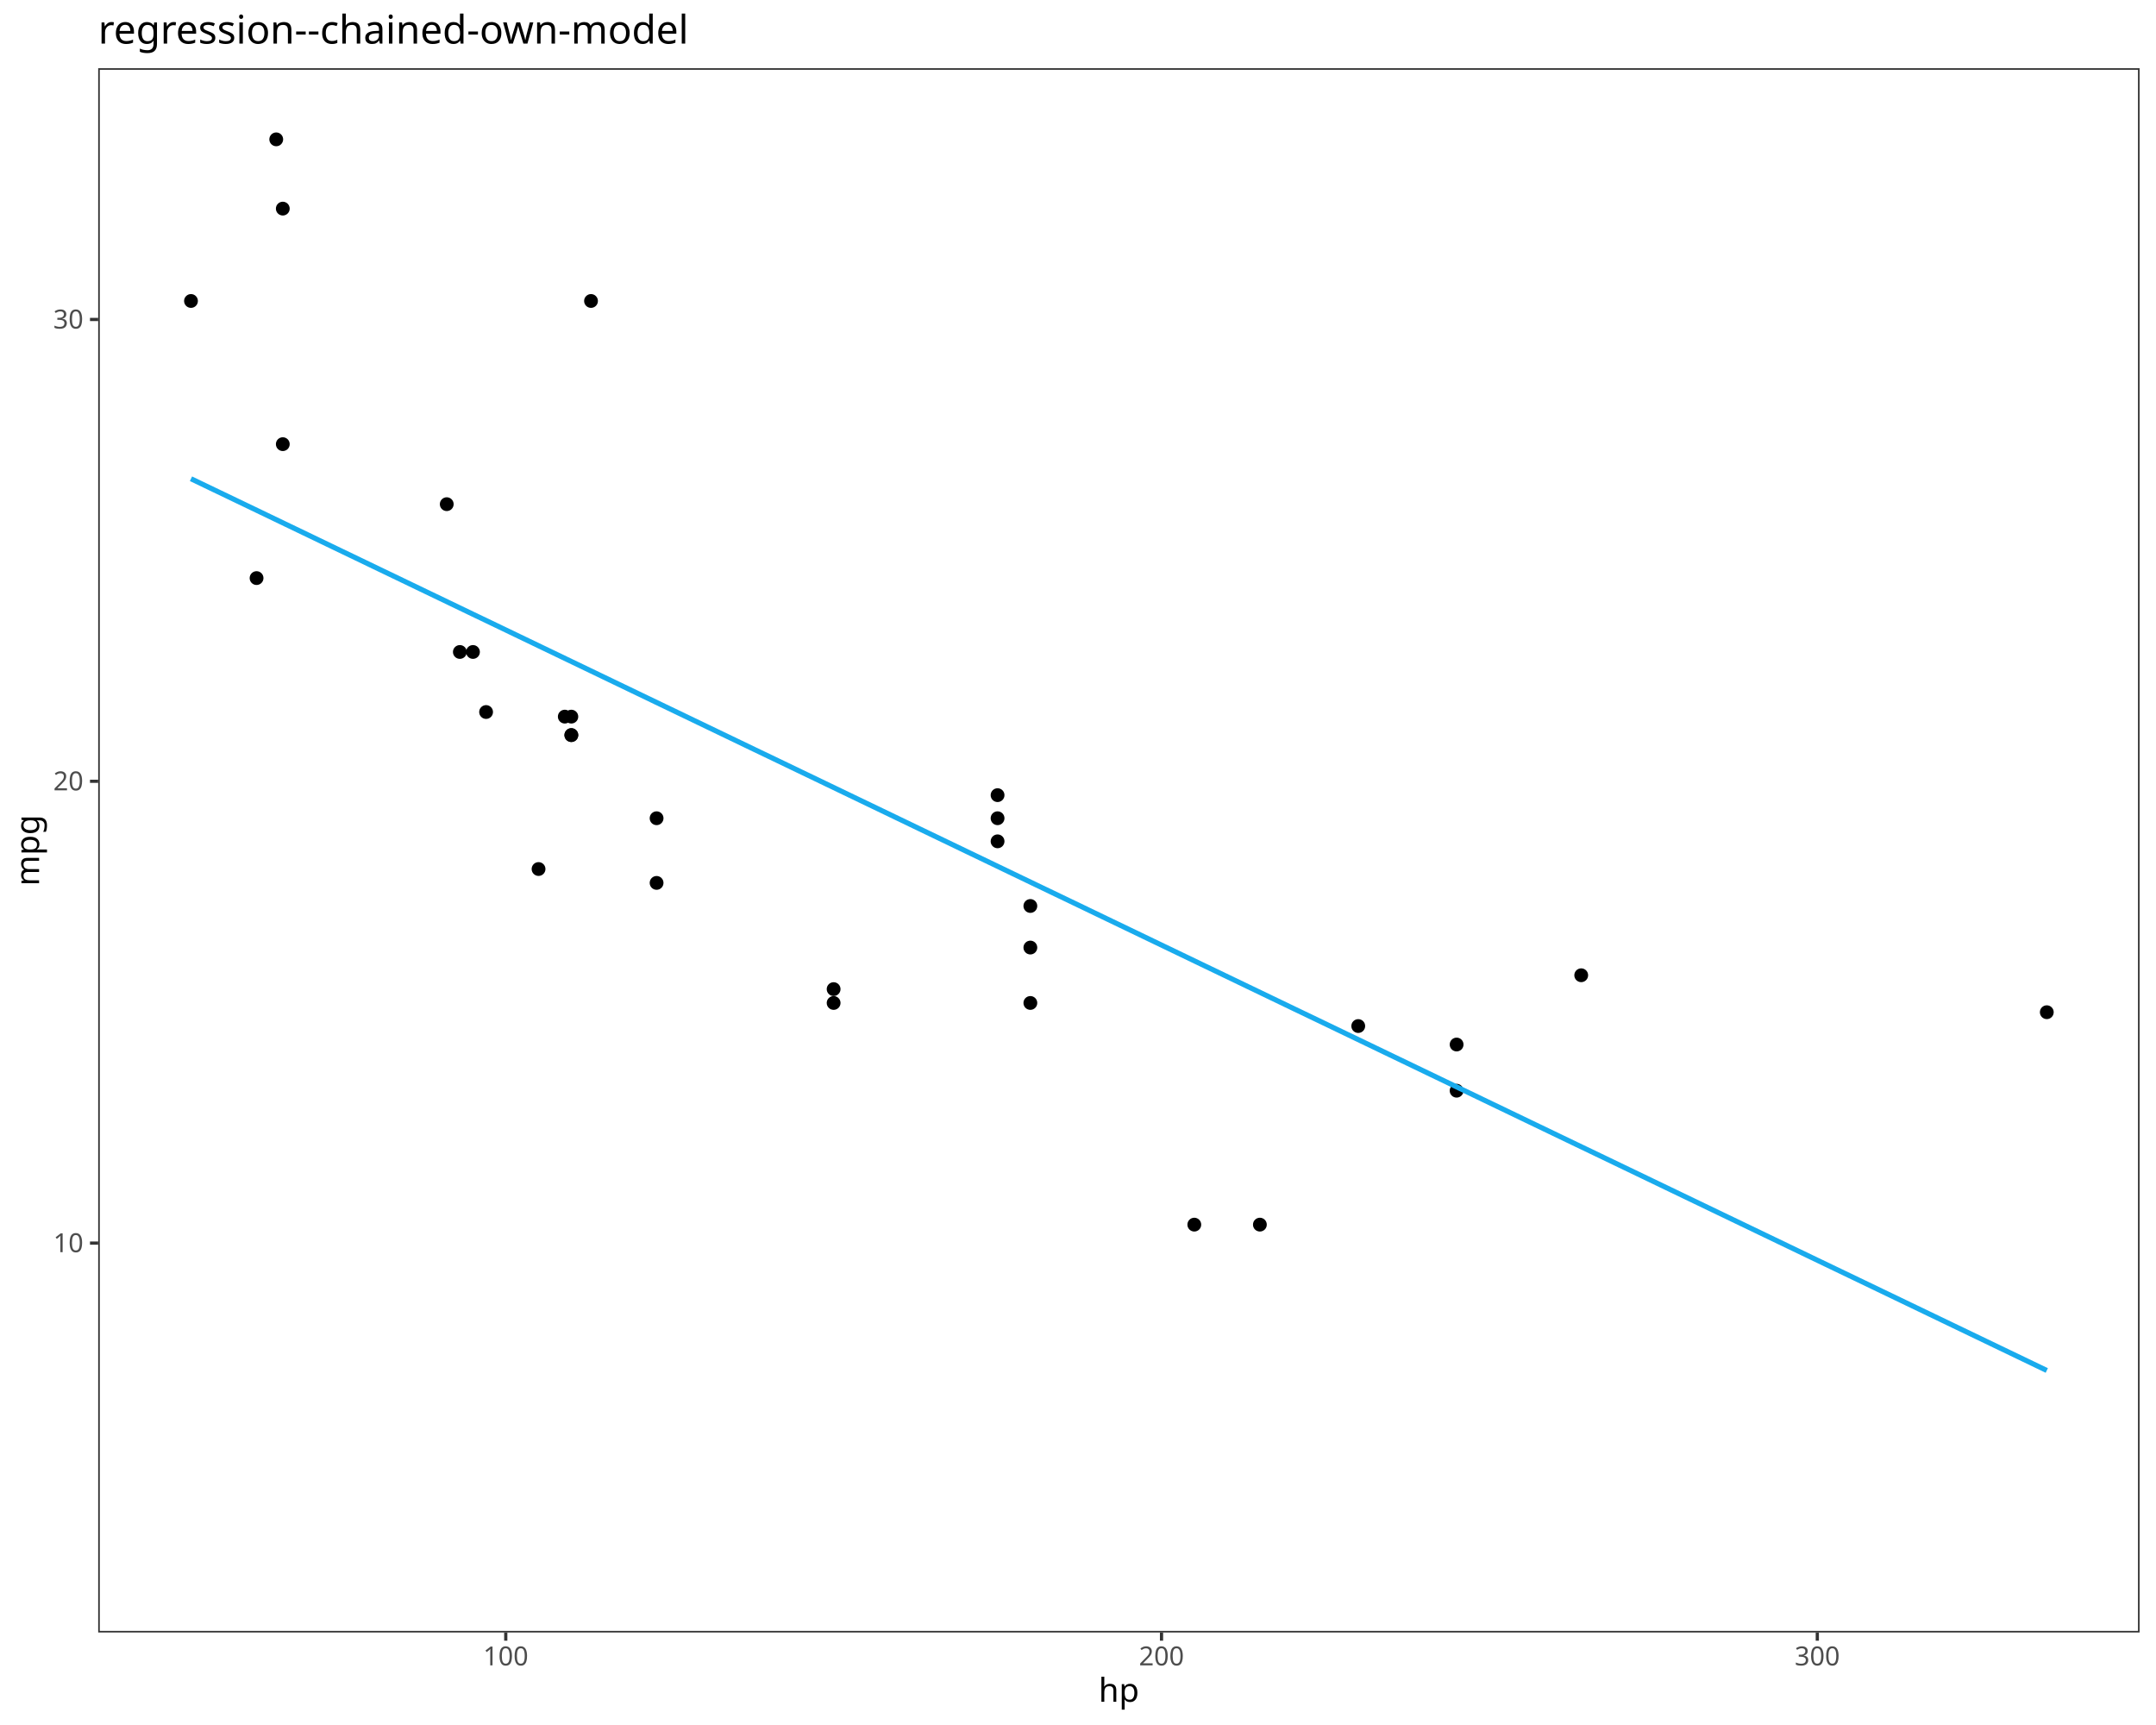
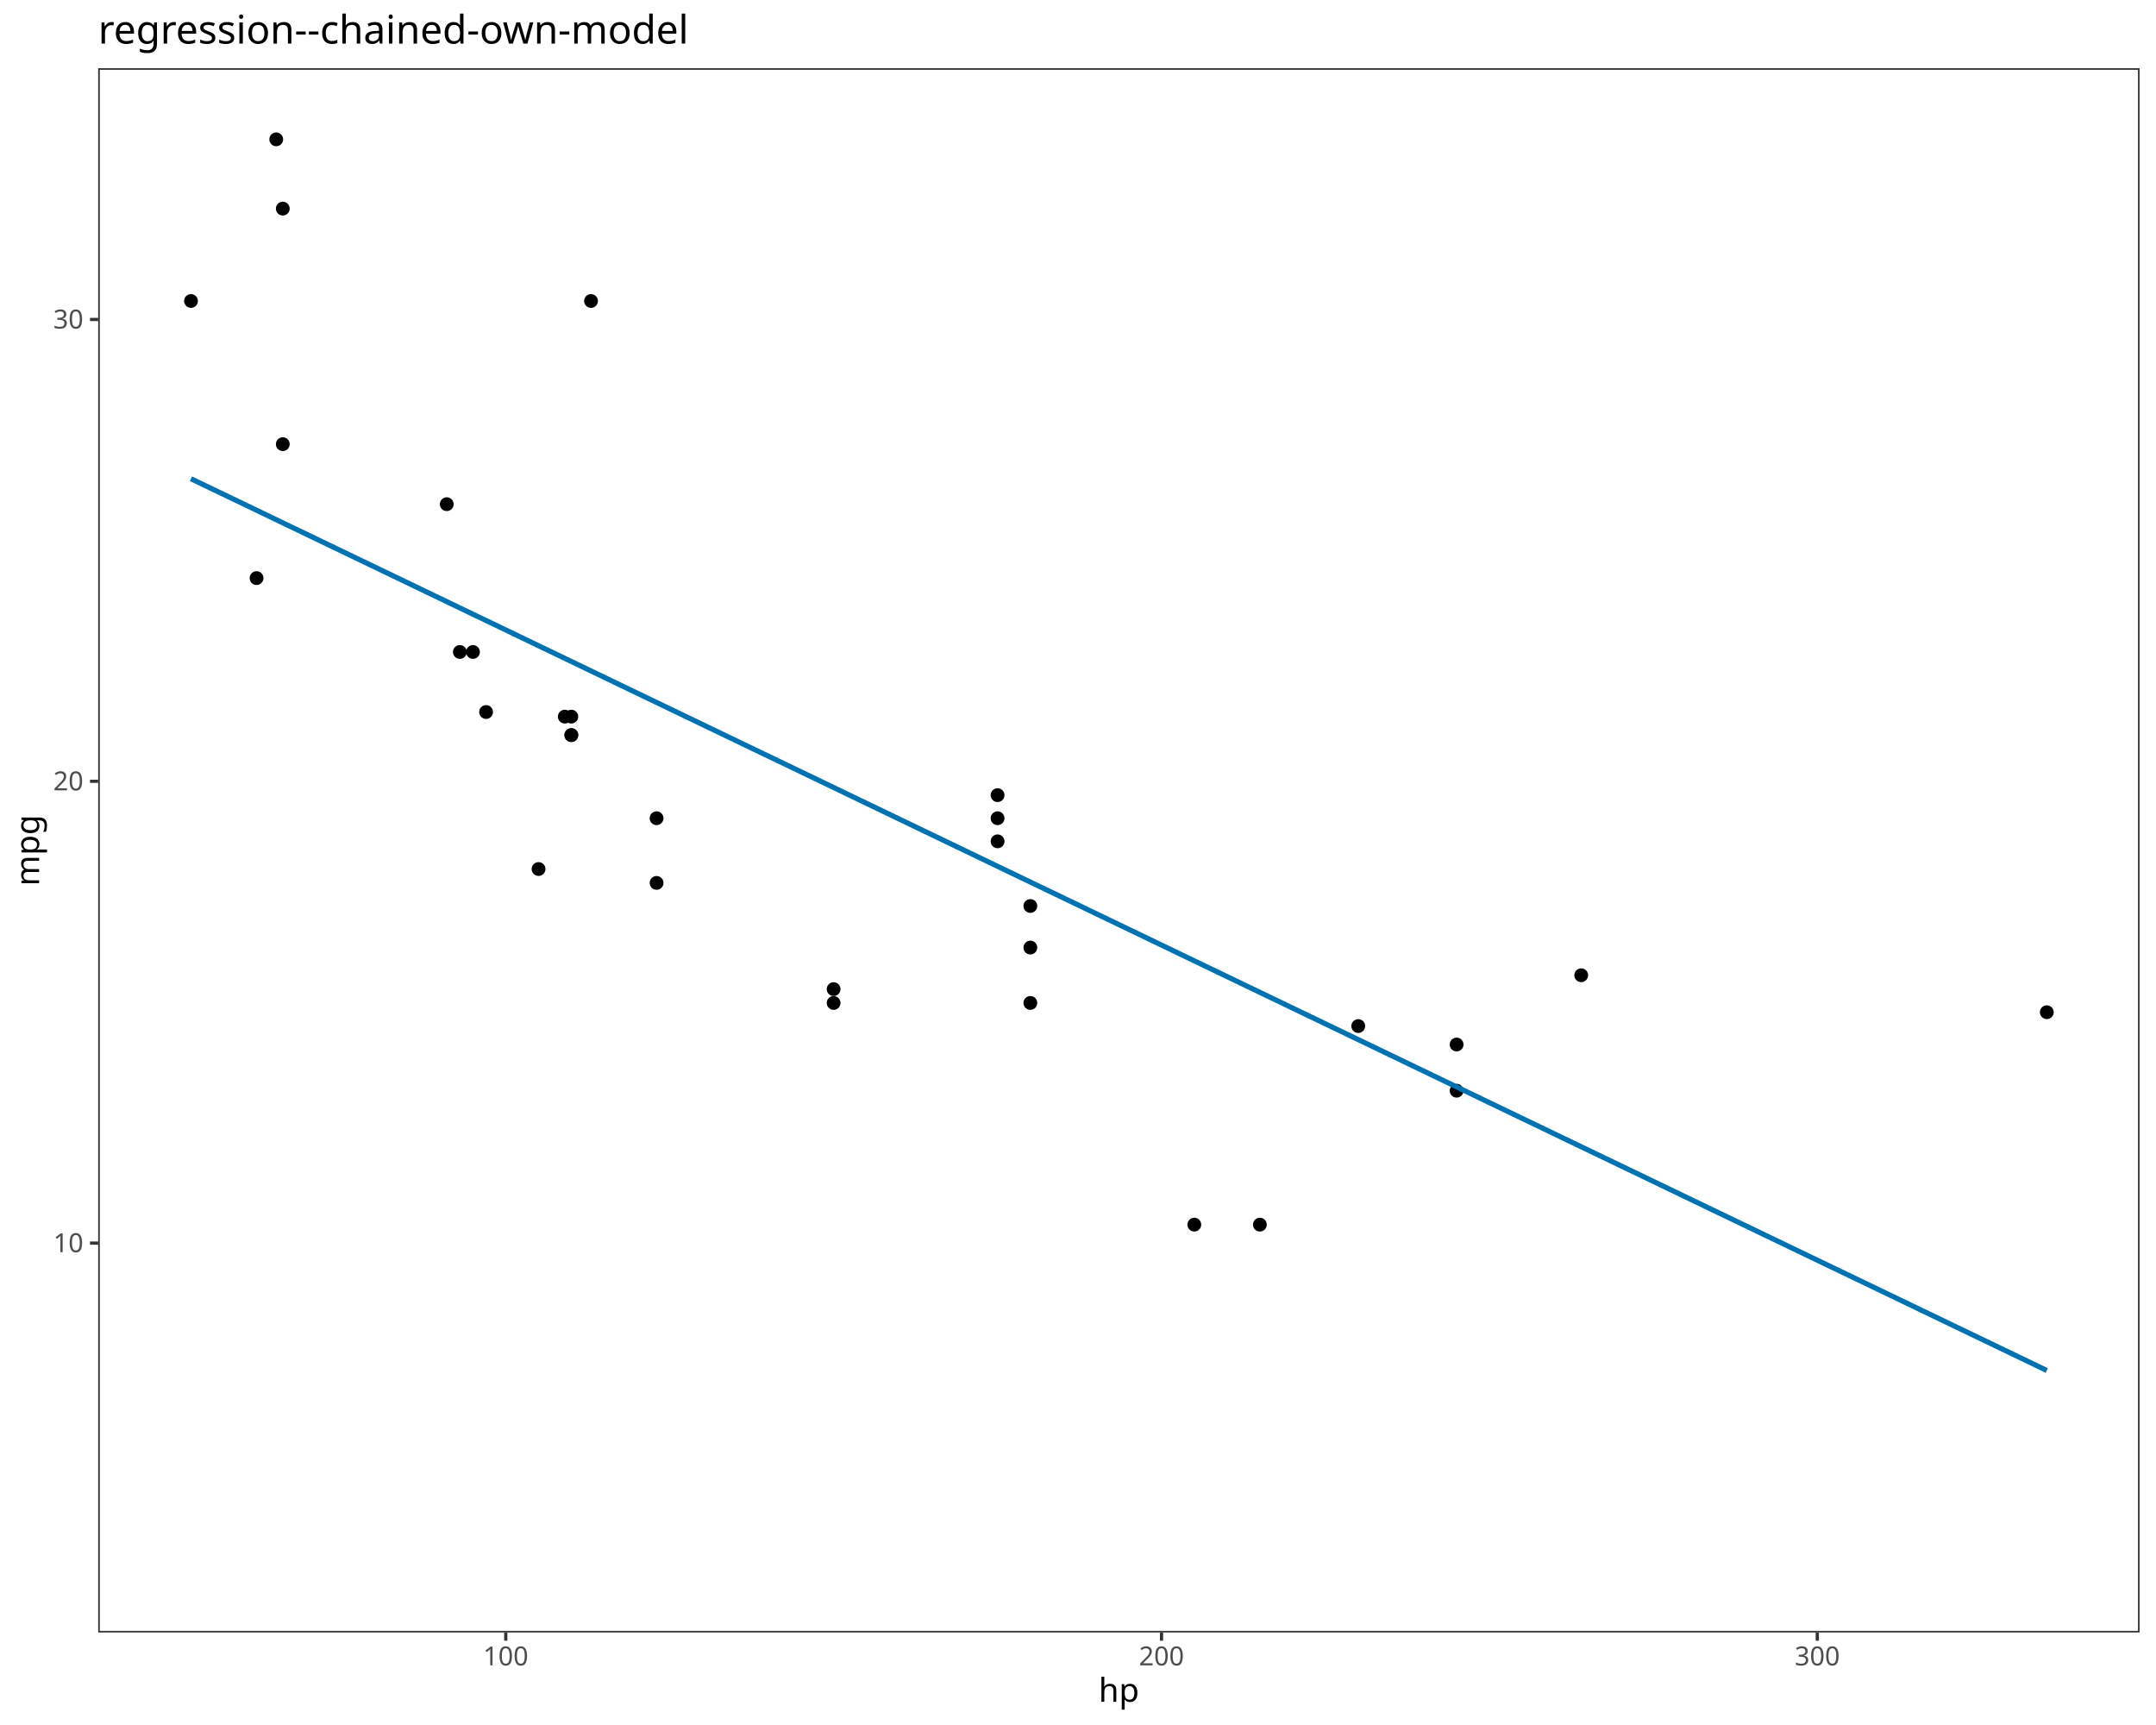
<svg xmlns="http://www.w3.org/2000/svg" class="svglite" data-engine-version="2.0" width="720.00pt" height="576.00pt" viewBox="0 0 720.00 576.00">
  <defs>
    <style type="text/css">
    .svglite line, .svglite polyline, .svglite polygon, .svglite path, .svglite rect, .svglite circle {
      fill: none;
      stroke: #000000;
      stroke-linecap: round;
      stroke-linejoin: round;
      stroke-miterlimit: 10.00;
    }
  </style>
  </defs>
  <rect width="100%" height="100%" style="stroke: none; fill: #FFFFFF;" />
  <defs>
    <clipPath id="cpMC4wMHw3MjAuMDB8MC4wMHw1NzYuMDA=">
      <rect x="0.00" y="0.00" width="720.00" height="576.00" />
    </clipPath>
  </defs>
  <g clip-path="url(#cpMC4wMHw3MjAuMDB8MC4wMHw1NzYuMDA=)">
    <rect x="0.00" y="0.00" width="720.00" height="576.00" style="stroke-width: 1.07; stroke: #FFFFFF; fill: #FFFFFF;" />
  </g>
  <defs>
    <clipPath id="cpMzIuNzl8NzE0LjUyfDIyLjc4fDU0NS4xMQ==">
      <rect x="32.79" y="22.78" width="681.73" height="522.33" />
    </clipPath>
  </defs>
  <g clip-path="url(#cpMzIuNzl8NzE0LjUyfDIyLjc4fDU0NS4xMQ==)">
    <rect x="32.79" y="22.78" width="681.73" height="522.33" style="stroke-width: 1.07; stroke: none; fill: #FFFFFF;" />
    <circle cx="190.80" cy="245.46" r="1.95" style="stroke-width: 0.71; fill: #000000;" />
    <circle cx="190.80" cy="245.46" r="1.95" style="stroke-width: 0.71; fill: #000000;" />
    <circle cx="153.57" cy="217.70" r="1.95" style="stroke-width: 0.71; fill: #000000;" />
    <circle cx="190.80" cy="239.29" r="1.95" style="stroke-width: 0.71; fill: #000000;" />
    <circle cx="333.14" cy="280.93" r="1.95" style="stroke-width: 0.71; fill: #000000;" />
    <circle cx="179.85" cy="290.18" r="1.95" style="stroke-width: 0.71; fill: #000000;" />
    <circle cx="486.44" cy="348.78" r="1.95" style="stroke-width: 0.71; fill: #000000;" />
    <circle cx="85.68" cy="193.03" r="1.95" style="stroke-width: 0.71; fill: #000000;" />
    <circle cx="157.95" cy="217.70" r="1.95" style="stroke-width: 0.71; fill: #000000;" />
    <circle cx="219.27" cy="273.22" r="1.95" style="stroke-width: 0.71; fill: #000000;" />
    <circle cx="219.27" cy="294.81" r="1.95" style="stroke-width: 0.71; fill: #000000;" />
    <circle cx="344.09" cy="316.40" r="1.95" style="stroke-width: 0.71; fill: #000000;" />
    <circle cx="344.09" cy="302.52" r="1.95" style="stroke-width: 0.71; fill: #000000;" />
    <circle cx="344.09" cy="334.90" r="1.95" style="stroke-width: 0.71; fill: #000000;" />
    <circle cx="398.84" cy="408.92" r="1.95" style="stroke-width: 0.71; fill: #000000;" />
    <circle cx="420.74" cy="408.92" r="1.95" style="stroke-width: 0.71; fill: #000000;" />
    <circle cx="453.59" cy="342.61" r="1.95" style="stroke-width: 0.71; fill: #000000;" />
    <circle cx="94.44" cy="69.66" r="1.95" style="stroke-width: 0.71; fill: #000000;" />
    <circle cx="63.78" cy="100.50" r="1.95" style="stroke-width: 0.71; fill: #000000;" />
    <circle cx="92.25" cy="46.53" r="1.95" style="stroke-width: 0.71; fill: #000000;" />
    <circle cx="162.33" cy="237.75" r="1.95" style="stroke-width: 0.71; fill: #000000;" />
    <circle cx="278.39" cy="330.28" r="1.95" style="stroke-width: 0.71; fill: #000000;" />
    <circle cx="278.39" cy="334.90" r="1.95" style="stroke-width: 0.71; fill: #000000;" />
    <circle cx="486.44" cy="364.20" r="1.95" style="stroke-width: 0.71; fill: #000000;" />
    <circle cx="333.14" cy="273.22" r="1.95" style="stroke-width: 0.71; fill: #000000;" />
    <circle cx="94.44" cy="148.31" r="1.95" style="stroke-width: 0.71; fill: #000000;" />
    <circle cx="149.19" cy="168.35" r="1.95" style="stroke-width: 0.71; fill: #000000;" />
    <circle cx="197.37" cy="100.50" r="1.95" style="stroke-width: 0.71; fill: #000000;" />
    <circle cx="528.05" cy="325.65" r="1.95" style="stroke-width: 0.71; fill: #000000;" />
    <circle cx="333.14" cy="265.51" r="1.95" style="stroke-width: 0.71; fill: #000000;" />
    <circle cx="683.53" cy="337.99" r="1.95" style="stroke-width: 0.71; fill: #000000;" />
    <circle cx="188.61" cy="239.29" r="1.95" style="stroke-width: 0.71; fill: #000000;" />
-     <polyline points="63.78,159.86 71.63,163.63 79.47,167.39 87.32,171.16 95.16,174.93 103.01,178.70 110.85,182.47 118.70,186.24 126.54,190.01 134.39,193.78 142.23,197.55 150.08,201.32 157.92,205.09 165.77,208.85 173.61,212.62 181.46,216.39 189.30,220.16 197.15,223.93 204.99,227.70 212.84,231.47 220.68,235.24 228.53,239.01 236.37,242.78 244.22,246.55 252.06,250.32 259.91,254.08 267.75,257.85 275.60,261.62 283.44,265.39 291.29,269.16 299.13,272.93 306.97,276.70 314.82,280.47 322.66,284.24 330.51,288.01 338.35,291.78 346.20,295.55 354.04,299.31 361.89,303.08 369.73,306.85 377.58,310.62 385.42,314.39 393.27,318.16 401.11,321.93 408.96,325.70 416.80,329.47 424.65,333.24 432.49,337.01 440.34,340.77 448.18,344.54 456.03,348.31 463.87,352.08 471.72,355.85 479.56,359.62 487.41,363.39 495.25,367.16 503.10,370.93 510.94,374.70 518.79,378.47 526.63,382.24 534.48,386.00 542.32,389.77 550.17,393.54 558.01,397.31 565.86,401.08 573.70,404.85 581.55,408.62 589.39,412.39 597.24,416.16 605.08,419.93 612.93,423.70 620.77,427.46 628.62,431.23 636.46,435.00 644.31,438.77 652.15,442.54 660.00,446.31 667.84,450.08 675.69,453.85 683.53,457.62 " style="stroke-width: 1.71; stroke: #19ABED; stroke-linecap: butt;" />
+     <polyline points="63.78,159.86 71.63,163.63 79.47,167.39 87.32,171.16 95.16,174.93 103.01,178.70 110.85,182.47 118.70,186.24 126.54,190.01 134.39,193.78 142.23,197.55 150.08,201.32 157.92,205.09 165.77,208.85 173.61,212.62 181.46,216.39 189.30,220.16 197.15,223.93 204.99,227.70 212.84,231.47 220.68,235.24 228.53,239.01 236.37,242.78 244.22,246.55 252.06,250.32 259.91,254.08 267.75,257.85 275.60,261.62 283.44,265.39 291.29,269.16 299.13,272.93 306.97,276.70 314.82,280.47 322.66,284.24 330.51,288.01 338.35,291.78 346.20,295.55 354.04,299.31 361.89,303.08 369.73,306.85 377.58,310.62 385.42,314.39 393.27,318.16 401.11,321.93 408.96,325.70 416.80,329.47 424.65,333.24 432.49,337.01 440.34,340.77 448.18,344.54 456.03,348.31 463.87,352.08 471.72,355.85 479.56,359.62 487.41,363.39 495.25,367.16 503.10,370.93 510.94,374.70 518.79,378.47 526.63,382.24 534.48,386.00 542.32,389.77 550.17,393.54 558.01,397.31 565.86,401.08 573.70,404.85 581.55,408.62 589.39,412.39 597.24,416.16 605.08,419.93 612.93,423.70 620.77,427.46 628.62,431.23 636.46,435.00 644.31,438.77 652.15,442.54 660.00,446.31 667.84,450.08 675.69,453.85 683.53,457.62 " style="stroke-width: 1.71; stroke: #0072B2; stroke-linecap: butt;" />
    <rect x="32.79" y="22.78" width="681.73" height="522.33" style="stroke-width: 1.07; stroke: #333333;" />
  </g>
  <g clip-path="url(#cpMC4wMHw3MjAuMDB8MC4wMHw1NzYuMDA=)">
    <text x="27.86" y="418.12" text-anchor="end" style="font-size: 8.80px; fill: #4D4D4D; font-family: sans;" textLength="9.79px" lengthAdjust="spacingAndGlyphs">10</text>
    <text x="27.86" y="263.91" text-anchor="end" style="font-size: 8.80px; fill: #4D4D4D; font-family: sans;" textLength="9.79px" lengthAdjust="spacingAndGlyphs">20</text>
    <text x="27.86" y="109.70" text-anchor="end" style="font-size: 8.80px; fill: #4D4D4D; font-family: sans;" textLength="9.79px" lengthAdjust="spacingAndGlyphs">30</text>
    <polyline points="30.05,415.09 32.79,415.09 " style="stroke-width: 1.07; stroke: #333333; stroke-linecap: butt;" />
    <polyline points="30.05,260.88 32.79,260.88 " style="stroke-width: 1.07; stroke: #333333; stroke-linecap: butt;" />
    <polyline points="30.05,106.67 32.79,106.67 " style="stroke-width: 1.07; stroke: #333333; stroke-linecap: butt;" />
    <polyline points="168.90,547.85 168.90,545.11 " style="stroke-width: 1.07; stroke: #333333; stroke-linecap: butt;" />
    <polyline points="387.89,547.85 387.89,545.11 " style="stroke-width: 1.07; stroke: #333333; stroke-linecap: butt;" />
    <polyline points="606.89,547.85 606.89,545.11 " style="stroke-width: 1.07; stroke: #333333; stroke-linecap: butt;" />
    <text x="168.90" y="556.10" text-anchor="middle" style="font-size: 8.80px; fill: #4D4D4D; font-family: sans;" textLength="14.68px" lengthAdjust="spacingAndGlyphs">100</text>
    <text x="387.89" y="556.10" text-anchor="middle" style="font-size: 8.80px; fill: #4D4D4D; font-family: sans;" textLength="14.68px" lengthAdjust="spacingAndGlyphs">200</text>
    <text x="606.89" y="556.10" text-anchor="middle" style="font-size: 8.80px; fill: #4D4D4D; font-family: sans;" textLength="14.68px" lengthAdjust="spacingAndGlyphs">300</text>
    <text x="373.66" y="568.24" text-anchor="middle" style="font-size: 11.00px; font-family: sans;" textLength="12.24px" lengthAdjust="spacingAndGlyphs">hp</text>
    <text transform="translate(13.05,283.95) rotate(-90)" text-anchor="middle" style="font-size: 11.00px; font-family: sans;" textLength="21.40px" lengthAdjust="spacingAndGlyphs">mpg</text>
    <text x="32.79" y="14.56" style="font-size: 13.20px; font-family: sans;" textLength="185.64px" lengthAdjust="spacingAndGlyphs">regression--chained-own-model</text>
  </g>
</svg>
